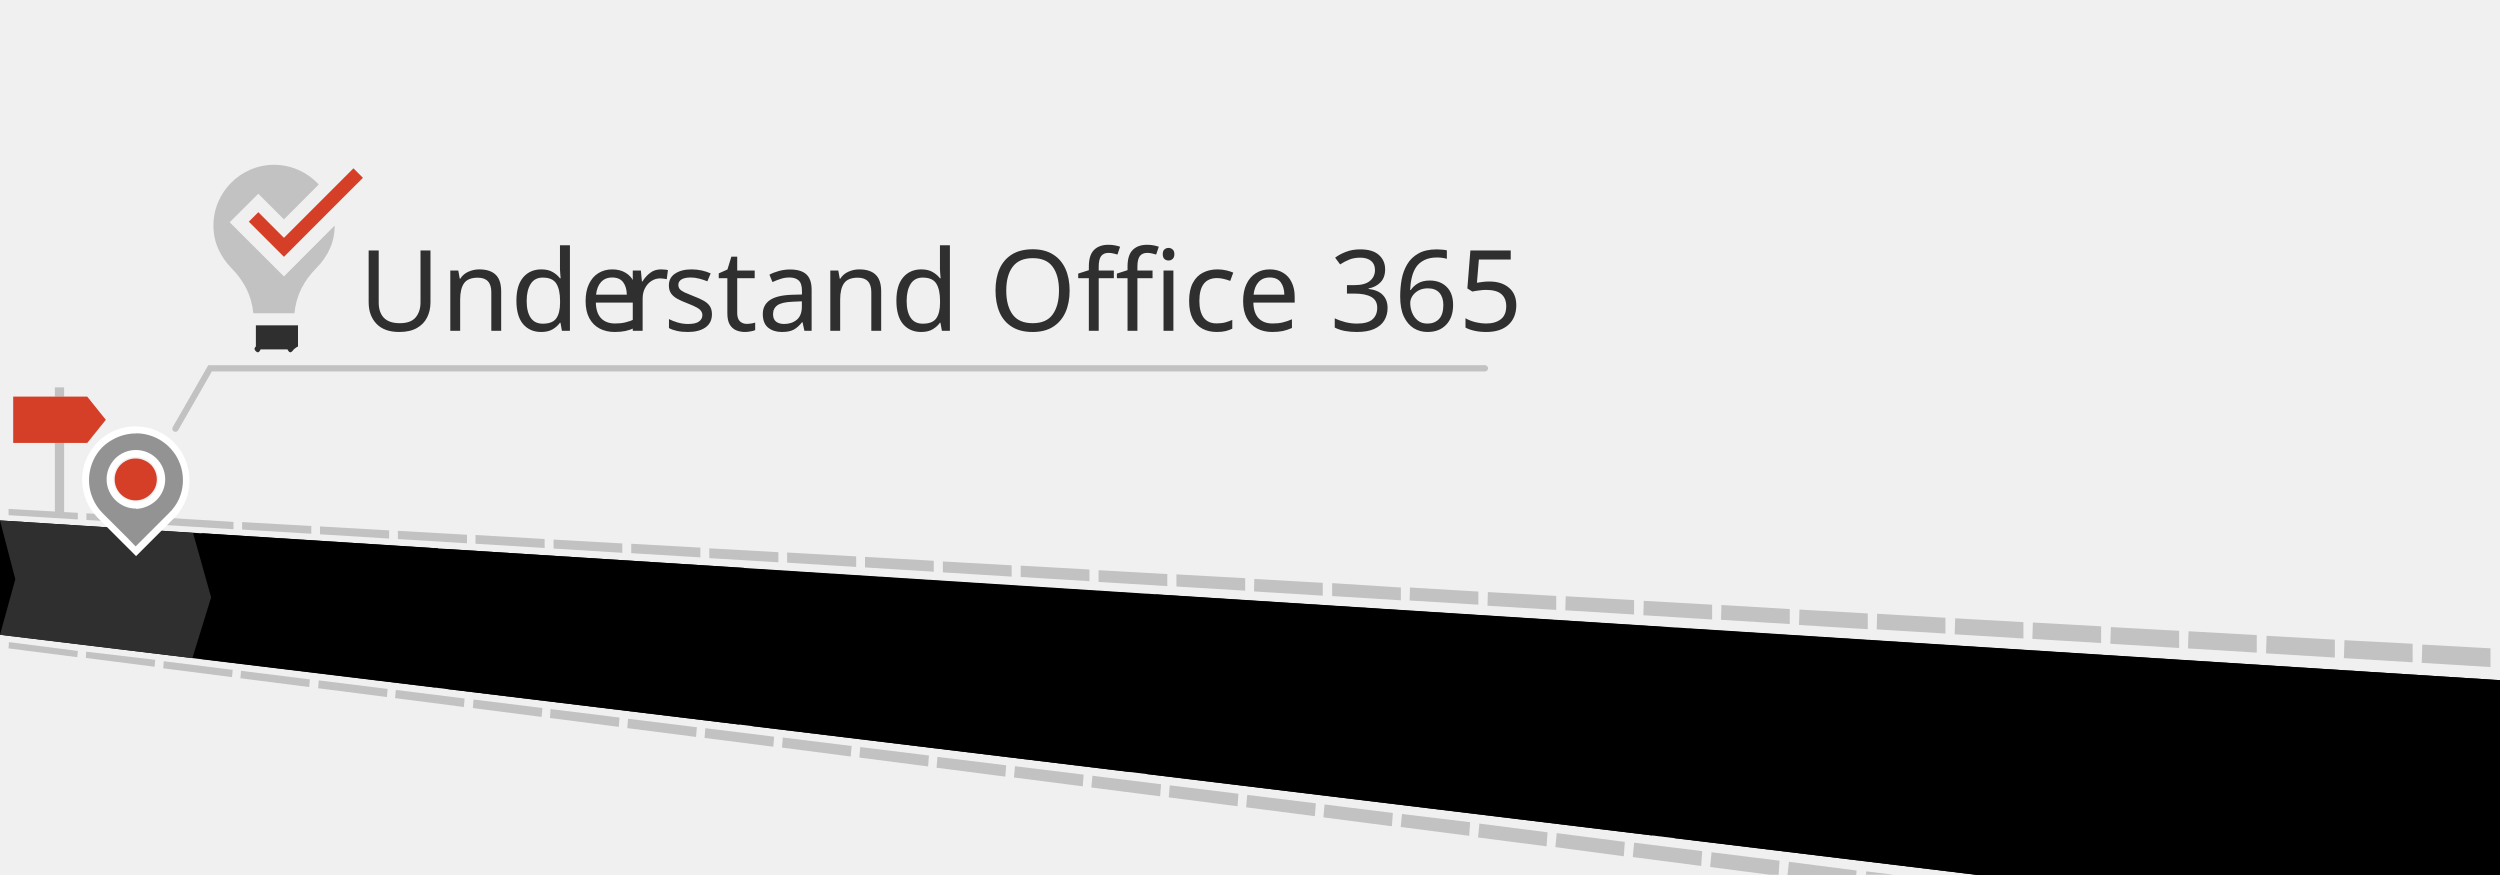
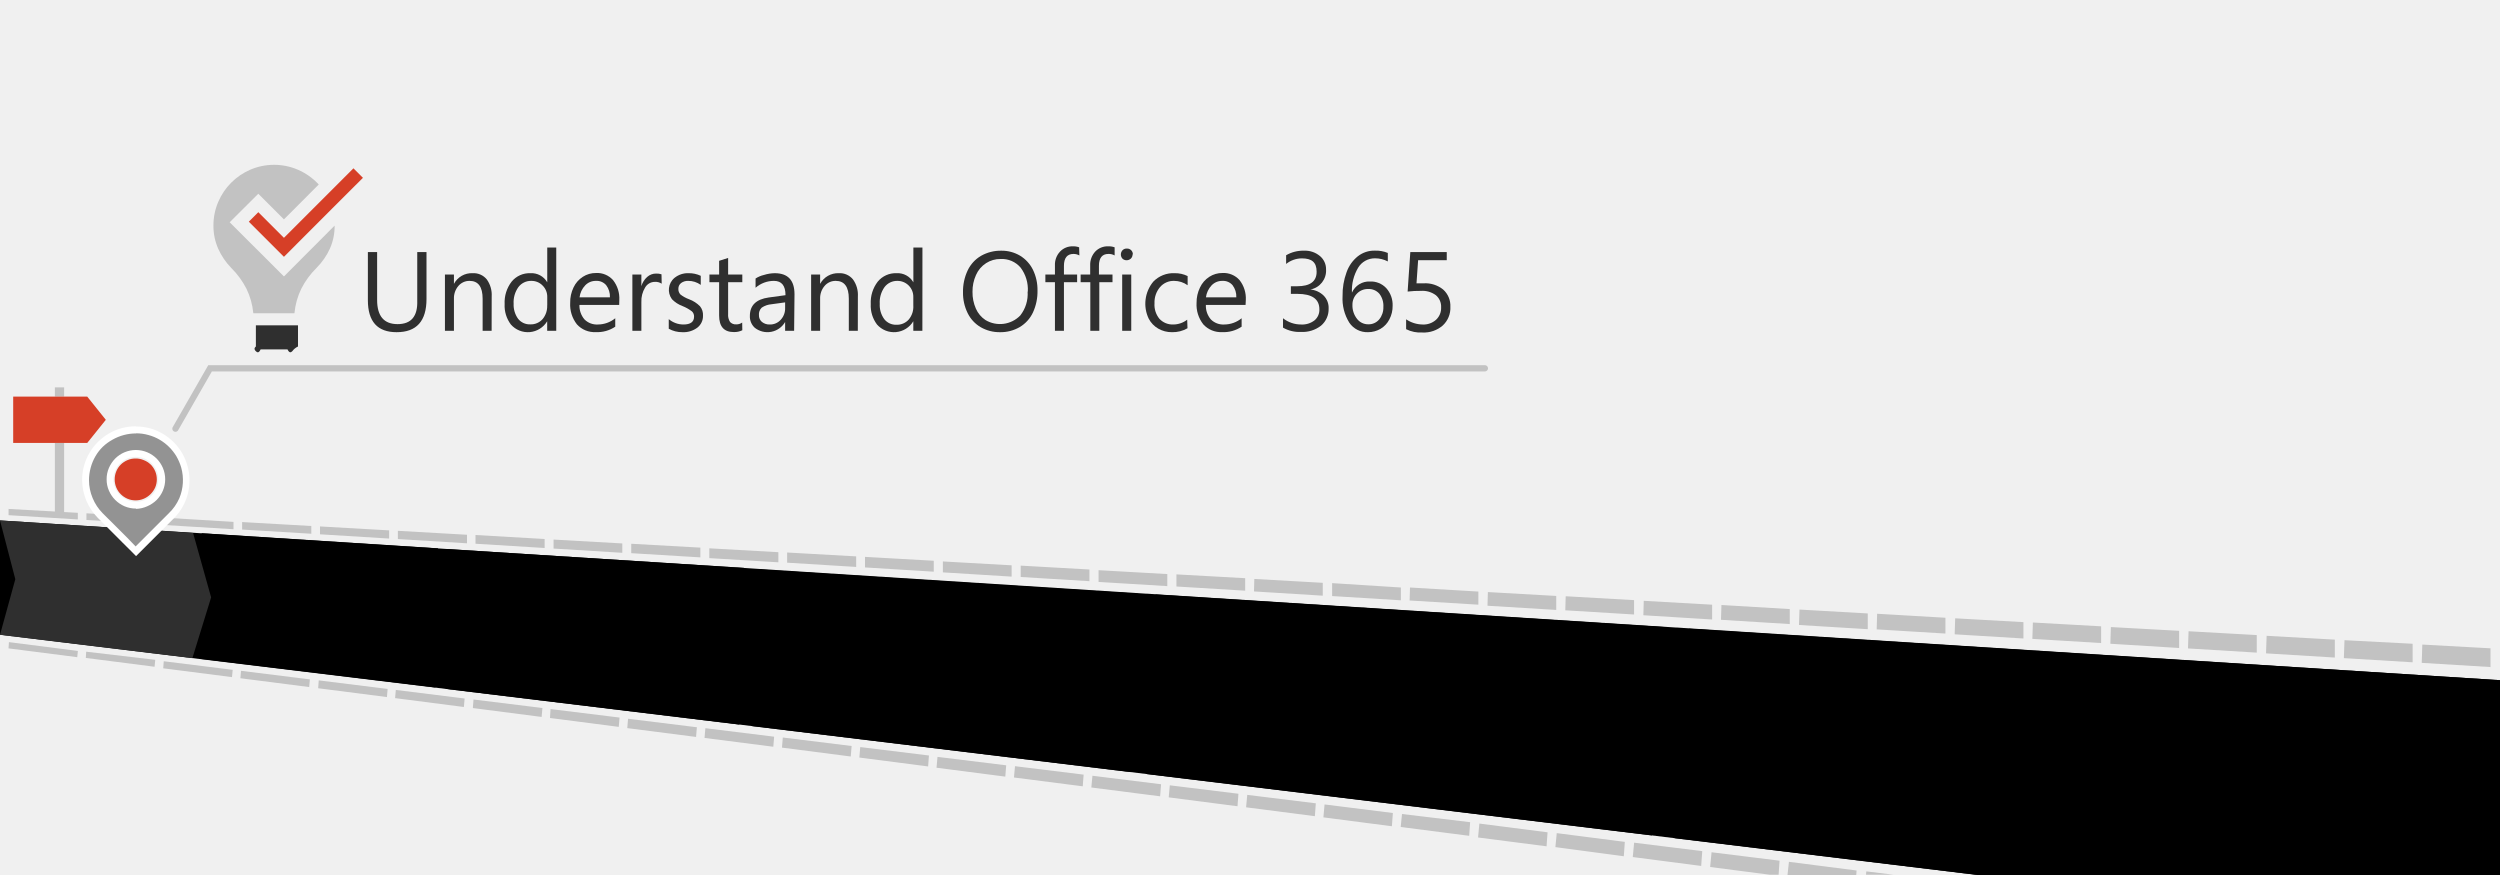
<svg xmlns="http://www.w3.org/2000/svg" viewBox="0 0 400 140">
  <defs>
-     <style>.cls-1{fill:#c2c2c2;}.cls-2{fill:#fff;}.cls-3,.cls-7{fill:#2f2f2f;}.cls-4{fill:#d63f27;}.cls-5{fill:none;stroke:#c2c2c2;stroke-linecap:round;stroke-miterlimit:10;}.cls-6{fill:#939393;}.cls-7{font-size:18px;font-family:SegoePro, Segoe Pro;}.cls-8{letter-spacing:0.01em;}</style>
+     <style>.cls-1{fill:#c2c2c2;}.cls-2{fill:#fff;}.cls-3{fill:#2f2f2f;}.cls-4{fill:#d63f27;}.cls-5{fill:none;stroke:#c2c2c2;stroke-linecap:round;stroke-miterlimit:10;}.cls-6{fill:#939393;}</style>
  </defs>
  <g id="Road">
    <path class="cls-1" d="M0,81.41v1l0-1Zm13.83.72V83.2l11.08.68,0-1.12Zm24.91,1.4v1.2l11.07.67,0-1.24Zm24.92,1.4,0,1.26v.06l11.06.68,0-1.37Zm24.91,1.4,0,1.38v.06l11,.68,0-1.5Zm24.92,1.4,0,1.5v.07l11.05.67,0-1.62Zm37.37,2.1,0,1.68v.07l11,.68,0-1.81Zm24.91,1.4,0,1.81v.07l11,.67,0-1.93Zm24.92,1.4-.05,1.93v.07l11,.68V93.25Zm37.37,2.1L238,96.84v.08l11,.67V95.35ZM263,96.13l-.06,2.23v.08l11,.68V96.75Zm24.92,1.4-.08,2.35V100l11,.67V98.15Zm24.91,1.4-.08,2.47v.09l11,.67V99.54Zm24.91,1.4-.08,2.59V103l11,.68v-2.75Zm24.92,1.4-.09,2.71v.1l11,.67v-2.87Zm24.91,1.4-.09,2.84v.09l11,.67v-3Zm-12.45-.7-.1,2.78v.09l11,.67V103ZM350.17,101l-.09,2.65v.1l11,.67v-2.81Zm-24.91-1.4-.08,2.53v.09l11,.67v-2.68Zm-24.92-1.4-.07,2.41v.09l11,.67V98.84Zm-24.91-1.4-.07,2.29v.08l11,.68V97.45Zm-24.92-1.4-.06,2.17v.08l11,.67v-2.3ZM225.6,94l-.06,2v.08l11,.67V94.65Zm-12.46-.7,0,2v.07l11,.68V94Zm-24.91-1.4,0,1.87v.07l11,.67v-2Zm-24.92-1.4,0,1.75v.07l11,.67,0-1.87Zm-24.91-1.4,0,1.62v.07l11,.68,0-1.75Zm-12.46-.7,0,1.56v.07l11.05.68,0-1.69ZM101,87l0,1.44v.07l11.06.67,0-1.56Zm-24.92-1.4V87l11.06.68,0-1.44ZM51.2,84.23v1.26l11.06.68,0-1.31Zm-24.91-1.4V84l11.07.68,0-1.18ZM1.37,81.43v1l11.08.68,0-1.06Z" />
    <path class="cls-1" d="M1.43,102.74l-.07,1,11,1.41.1-1ZM26.2,105.8l-.08,1.08v.05l11,1.41.11-1.17ZM51,108.86l-.09,1.2v.06l11,1.41.11-1.3Zm24.76,3.06-.1,1.32v.05l11,1.42.13-1.43ZM100.49,115l-.12,1.43v.07l11,1.41.13-1.55ZM125.25,118l-.13,1.55v.07l11,1.42.14-1.68Zm12.39,1.53-.14,1.61v.07l11,1.42.13-1.75Zm24.76,3.06-.16,1.74v.07l11,1.41.14-1.87Zm24.77,3.06-.17,1.86v.07L198,129l.15-2Zm24.76,3.06-.18,2v.07l10.95,1.42.16-2.12Zm12.39,1.53-.2,2v.08l10.95,1.41.15-2.18Zm24.76,3.06-.21,2.16v.08L259.81,137l.16-2.3Zm24.77,3.06-.22,2.28v.08l9.55,1.24h1.4l.15-2.25Zm24.76,3.06-.05.54H303Zm-12.38-1.53L286,140h11l.05-.72Zm-24.77-3.06-.21,2.22v.08l10.94,1.42.17-2.37Zm-24.76-3.06-.2,2.1V134l10.95,1.41.16-2.24Zm-37.14-4.59-.18,1.92,0,.07,11,1.42.15-2.06Zm-24.77-3.06-.17,1.8V126l11,1.41.15-1.93ZM150,121.1l-.15,1.67v.07l11,1.42.14-1.81Zm-37.14-4.59-.13,1.49v.07l11,1.41.13-1.61Zm-24.77-3.06L88,114.82v.06l11,1.42.13-1.49Zm-24.76-3.06-.11,1.25v.06l11,1.42.12-1.36Zm-24.77-3.06-.09,1.13v.06l11,1.41.11-1.23Zm-24.77-3.06-.06,1,0,0,11,1.41.11-1.11Z" />
    <path class="cls-2" d="M.06,82.36H0l1.37.08h0Z" />
    <polygon points="400 108.83 400 140 316.43 140 0 101.56 0 83.27 400 108.83" />
    <path class="cls-3" d="M33.78,95.58l-3,9.72L0,101.57l2.45-8.9L0,83.27l30.89,2Z" />
    <path d="M73.5,99.26,69.67,110l-37.58-4.57,3.06-9.76-2.9-10.36,37.81,2.42Z" />
    <path d="M123.28,103.88l-5,12.05-47-5.71,3.88-10.8L71.68,87.86l47.36,3Z" />
    <path d="M187.52,109.85l-6.69,13.68-60.49-7.35,5.06-12.1-4.3-13,61,3.91Z" />
    <path d="M273.65,117.84l-9.37,15.83-80.75-9.81,6.81-13.75-5.47-15,81.66,5.23Z" />
    <path d="M400,108.83l-129.78-8.24,7.25,17.61-9.55,15.91,48.5,5.89H400" />
  </g>
-   <g id="Layer_2" data-name="Layer 2">
+   <g id="Pins">
    <rect class="cls-1" x="8.78" y="70.87" width="1.48" height="11.11" />
    <rect class="cls-1" x="8.78" y="61.98" width="1.48" height="1.48" />
    <polygon class="cls-4" points="16.93 67.17 13.96 70.87 2.11 70.87 2.11 63.46 13.96 63.46 16.93 67.17" />
    <polyline class="cls-5" points="28.07 68.59 33.61 58.93 237.58 58.93" />
    <path class="cls-6" d="M16.05,82.52a8.27,8.27,0,0,1-1.74-2.62,7.91,7.91,0,0,1-.62-3.07A8.18,8.18,0,0,1,14,74.69a7.72,7.72,0,0,1,.82-1.92,7.52,7.52,0,0,1,1.25-1.63,7.93,7.93,0,0,1,1.63-1.26,7.7,7.7,0,0,1,1.92-.81,8.06,8.06,0,0,1,2.14-.28,8,8,0,0,1,4.07,1.09,8.09,8.09,0,0,1,1.63,1.26,7.87,7.87,0,0,1,1.25,1.62,8,8,0,0,1,.81,1.92,8.31,8.31,0,0,1,.29,2.15,8,8,0,0,1-2.36,5.69L21.74,88.2Zm5.69-10a4.06,4.06,0,0,0-1.61.32,4.22,4.22,0,0,0-1.31.89,4.18,4.18,0,0,0-.9,1.32,4.07,4.07,0,0,0,0,3.21,4.07,4.07,0,0,0,.9,1.32,4.22,4.22,0,0,0,1.31.89,4.09,4.09,0,0,0,3.22,0,4.32,4.32,0,0,0,1.32-.89,4.21,4.21,0,0,0,.89-1.32,4.19,4.19,0,0,0,0-3.21,4.17,4.17,0,0,0-2.21-2.21A4.13,4.13,0,0,0,21.74,72.57Z" />
    <path class="cls-2" d="M21.74,69.33a7.24,7.24,0,0,1,2,.27,7.36,7.36,0,0,1,1.8.75A7.64,7.64,0,0,1,28.22,73,8.07,8.07,0,0,1,29,74.83a7.52,7.52,0,0,1-.3,4.87A7.48,7.48,0,0,1,27,82.13l-5.3,5.3L20.4,86.08l-1.81-1.81-2.15-2.14a7.49,7.49,0,0,1-1.62-2.44,7.35,7.35,0,0,1-.58-2.86,7.78,7.78,0,0,1,.27-2A7.65,7.65,0,0,1,15.27,73a7.11,7.11,0,0,1,1.17-1.51A7.56,7.56,0,0,1,18,70.35a7.56,7.56,0,0,1,3.78-1m0,12.07A4.67,4.67,0,0,0,23.57,81a5,5,0,0,0,1.49-1,4.82,4.82,0,0,0,1-1.49,4.59,4.59,0,0,0,.37-1.82,4.67,4.67,0,0,0-.37-1.83,4.94,4.94,0,0,0-1-1.49,4.76,4.76,0,0,0-1.49-1,4.71,4.71,0,0,0-3.66,0,4.61,4.61,0,0,0-1.48,1,5,5,0,0,0-1,1.49,4.5,4.5,0,0,0-.37,1.83,4.42,4.42,0,0,0,.37,1.82A4.8,4.8,0,0,0,19.91,81a4.67,4.67,0,0,0,1.83.37m0-13.16a8.64,8.64,0,0,0-2.28.3,8.36,8.36,0,0,0-2.07.87,9.16,9.16,0,0,0-1.73,1.34,8.25,8.25,0,0,0-1.34,1.74,8.46,8.46,0,0,0-1.18,4.34,8.72,8.72,0,0,0,2.52,6.07l2.15,2.15,1.81,1.81L21,88.2l.77.78.78-.78,5.3-5.3A8.56,8.56,0,0,0,30,74.55a9.22,9.22,0,0,0-.86-2.06,8.81,8.81,0,0,0-1.35-1.74,8.44,8.44,0,0,0-1.75-1.35,8.35,8.35,0,0,0-2-.86,8.66,8.66,0,0,0-2.29-.3Zm0,12.06A3.35,3.35,0,0,1,20.35,80a3.5,3.5,0,0,1-1.15-.78,3.57,3.57,0,0,1-.77-1.15,3.45,3.45,0,0,1,0-2.77,3.63,3.63,0,0,1,1.92-1.93,3.71,3.71,0,0,1,2.78,0,3.69,3.69,0,0,1,1.93,1.93,3.59,3.59,0,0,1,.27,1.39,3.56,3.56,0,0,1-1,2.53,3.56,3.56,0,0,1-2.54,1.06Z" />
    <path class="cls-4" d="M24.11,74.33A3.28,3.28,0,0,0,23,73.62a3.18,3.18,0,0,0-1.3-.26,3.15,3.15,0,0,0-1.3.26,3.3,3.3,0,0,0-1.79,1.78,3.4,3.4,0,0,0-.26,1.31,3.35,3.35,0,0,0,.26,1.3,3.26,3.26,0,0,0,.72,1.07,3.47,3.47,0,0,0,1.07.72,3.32,3.32,0,0,0,1.3.26A3.35,3.35,0,0,0,23,79.8a3.47,3.47,0,0,0,1.07-.72A3.6,3.6,0,0,0,24.83,78a3.35,3.35,0,0,0,.26-1.3,3.4,3.4,0,0,0-.26-1.31,3.6,3.6,0,0,0-.72-1.07" />
    <path class="cls-1" d="M45.43,44.23l-8.68-8.67L41.33,31l4.1,4.1L51,29.52h0a9.87,9.87,0,0,0-3.37-2.38,9.66,9.66,0,0,0-7.56,0A9.86,9.86,0,0,0,37,29.22a9.68,9.68,0,0,0-2.08,3.08,9.43,9.43,0,0,0-.77,3.78,9,9,0,0,0,.75,3.69A10.62,10.62,0,0,0,37,42.87a13.2,13.2,0,0,1,2.42,3.3,11.38,11.38,0,0,1,1.11,3.95h6.58a11.38,11.38,0,0,1,1.11-3.95,13,13,0,0,1,2.42-3.3,10.62,10.62,0,0,0,2.15-3.1,8.86,8.86,0,0,0,.75-3.67Z" />
    <path class="cls-3" d="M40.94,55.44c-.34.29-.23.54,0,.76s.47.32.76-.3H46c.29.62.54.51.76.3a2.37,2.37,0,0,1,.92-.76V52.05H40.94Z" />
    <polygon class="cls-4" points="56.55 26.93 52.28 31.2 45.43 38.05 41.33 33.95 39.81 35.47 45.43 41.09 53.18 33.33 58.07 28.45 56.55 26.93" />
  </g>
  <g id="Text">
-     <text class="cls-7" transform="translate(57.36 52.93)">Unde<tspan class="cls-8" x="42.35" y="0">r</tspan>
-       <tspan x="48.74" y="0">stand Office 365</tspan>
-     </text>
+     <path class="cls-3" d="M68.24,47.83q0,5.33-4.79,5.32-4.59,0-4.59-5.12v-7.7h1.48V48q0,3.86,3.27,3.86t3.15-3.74V40.33h1.48Z" />
+     <path class="cls-3" d="M78.66,52.93H77.22V47.8c0-1.91-.7-2.86-2.09-2.86a2.31,2.31,0,0,0-1.78.8,3,3,0,0,0-.72,2.06v5.13H71.19v-9h1.44v1.49h0a3.22,3.22,0,0,1,3-1.71,2.72,2.72,0,0,1,2.26,1,4.24,4.24,0,0,1,.78,2.74Z" />
+     <path class="cls-3" d="M89,52.93H87.55V51.4h0a3.61,3.61,0,0,1-5.81.52,5,5,0,0,1-1-3.27,5.45,5.45,0,0,1,1.12-3.59,3.71,3.71,0,0,1,3-1.35,2.91,2.91,0,0,1,2.7,1.46h0V39.6H89Zm-1.44-4.07V47.53a2.49,2.49,0,0,0-.75-1.85,2.45,2.45,0,0,0-1.8-.74,2.51,2.51,0,0,0-2.07,1,4.18,4.18,0,0,0-.76,2.67A3.82,3.82,0,0,0,82.89,51a2.36,2.36,0,0,0,1.94.9,2.5,2.5,0,0,0,2-.86A3.21,3.21,0,0,0,87.55,48.86Z" />
+     <path class="cls-3" d="M99.07,48.79H92.71a3.38,3.38,0,0,0,.81,2.32,2.79,2.79,0,0,0,2.13.81,4.41,4.41,0,0,0,2.79-1v1.35a5.16,5.16,0,0,1-3.13.87,3.8,3.8,0,0,1-3-1.24,5.09,5.09,0,0,1-1.08-3.45A5.42,5.42,0,0,1,91.76,46a4.09,4.09,0,0,1,1.49-1.71,3.8,3.8,0,0,1,2.11-.61,3.4,3.4,0,0,1,2.73,1.14,4.74,4.74,0,0,1,1,3.18Zm-1.48-1.22a3,3,0,0,0-.6-1.94,2,2,0,0,0-1.65-.69,2.3,2.3,0,0,0-1.71.72,3.33,3.33,0,0,0-.9,1.91Z" />
+     <path class="cls-3" d="M105.87,45.39a1.76,1.76,0,0,0-1.1-.29,1.79,1.79,0,0,0-1.55.9,4.15,4.15,0,0,0-.6,2.34v4.59h-1.44v-9h1.44v1.85h0a3.16,3.16,0,0,1,.93-1.47,2.11,2.11,0,0,1,1.43-.54,2.38,2.38,0,0,1,.86.12Z" />
+     <path class="cls-3" d="M112.48,50.52a2.34,2.34,0,0,1-.9,1.9,3.67,3.67,0,0,1-2.39.73A4.4,4.4,0,0,1,107,52.6V51.06a3.66,3.66,0,0,0,2.34.86q1.71,0,1.71-1.26a1.1,1.1,0,0,0-.33-.83,6.4,6.4,0,0,0-1.52-.86,4.52,4.52,0,0,1-1.69-1.1,2.5,2.5,0,0,1,.41-3.41,3.4,3.4,0,0,1,2.27-.75,4.37,4.37,0,0,1,1.93.42v1.45a3.37,3.37,0,0,0-2-.64,1.79,1.79,0,0,0-1.15.35,1.12,1.12,0,0,0-.43.91,1.23,1.23,0,0,0,.33.92,5.18,5.18,0,0,0,1.38.76A4.81,4.81,0,0,1,112,49,2.19,2.19,0,0,1,112.48,50.52Z" />
+     <path class="cls-3" d="M118.77,52.84a2.83,2.83,0,0,1-1.36.29c-1.57,0-2.35-.88-2.35-2.65V45.15h-1.55V43.93h1.55v-2.2l1.44-.46v2.66h2.27v1.22H116.5v5.08a2.07,2.07,0,0,0,.31,1.29,1.24,1.24,0,0,0,1,.38,1.59,1.59,0,0,0,.94-.29Z" />
+     <path class="cls-3" d="M127.06,52.93h-1.44V51.52h0a3.27,3.27,0,0,1-4.86.92,2.43,2.43,0,0,1-.78-1.9q0-2.52,3-2.94l2.7-.37c0-1.53-.62-2.29-1.85-2.29a4.46,4.46,0,0,0-2.94,1.1V44.56a4.31,4.31,0,0,1,1.35-.57,6.07,6.07,0,0,1,1.71-.28q3.17,0,3.17,3.37Zm-1.44-4.55-2.18.3a3.25,3.25,0,0,0-1.56.54,1.46,1.46,0,0,0-.45,1.2,1.35,1.35,0,0,0,.48,1.09,1.87,1.87,0,0,0,1.24.41,2.27,2.27,0,0,0,1.77-.76,2.65,2.65,0,0,0,.7-1.89Z" />
+     <path class="cls-3" d="M137.25,52.93h-1.44V47.8c0-1.91-.7-2.86-2.09-2.86a2.29,2.29,0,0,0-1.78.8,3,3,0,0,0-.72,2.06v5.13h-1.44v-9h1.44v1.49h0a3.25,3.25,0,0,1,3-1.71,2.72,2.72,0,0,1,2.26,1,4.24,4.24,0,0,1,.78,2.74Z" />
+     <path class="cls-3" d="M147.58,52.93h-1.45V51.4h0a3.61,3.61,0,0,1-5.81.52,5,5,0,0,1-1-3.27,5.45,5.45,0,0,1,1.12-3.59,3.71,3.71,0,0,1,3-1.35,2.91,2.91,0,0,1,2.7,1.46h0V39.6h1.45Zm-1.45-4.07V47.53a2.53,2.53,0,0,0-2.54-2.59,2.51,2.51,0,0,0-2.07,1,4.18,4.18,0,0,0-.76,2.67,3.82,3.82,0,0,0,.72,2.45,2.35,2.35,0,0,0,1.94.9,2.5,2.5,0,0,0,2-.86A3.2,3.2,0,0,0,146.13,48.86Z" />
+     <path class="cls-3" d="M166,46.47a8,8,0,0,1-.73,3.53,5.37,5.37,0,0,1-2.11,2.33,6.06,6.06,0,0,1-3.17.82,6,6,0,0,1-3.08-.8,5.32,5.32,0,0,1-2.09-2.26,7.26,7.26,0,0,1-.74-3.31,7.86,7.86,0,0,1,.75-3.52,5.38,5.38,0,0,1,2.14-2.33,6.37,6.37,0,0,1,3.24-.82,5.76,5.76,0,0,1,3,.8,5.47,5.47,0,0,1,2.06,2.25A7.36,7.36,0,0,1,166,46.47Zm-1.55.19a5.81,5.81,0,0,0-1.15-3.84,3.93,3.93,0,0,0-3.21-1.38,4.16,4.16,0,0,0-2.31.66A4.29,4.29,0,0,0,156.16,44a6.31,6.31,0,0,0-.56,2.69,6.43,6.43,0,0,0,.54,2.69,4.22,4.22,0,0,0,1.54,1.83,4.52,4.52,0,0,0,5.56-.73A5.58,5.58,0,0,0,164.42,46.66Z" />
+     <path class="cls-3" d="M172.7,40.87a1.89,1.89,0,0,0-.95-.24c-1,0-1.52.64-1.52,1.91v1.39h2.11v1.22h-2.11v7.78h-1.44V45.15h-1.53V43.93h1.53V42.47a3.06,3.06,0,0,1,.81-2.21,2.72,2.72,0,0,1,2.06-.85,2.67,2.67,0,0,1,1,.16Z" />
+     <path class="cls-3" d="M178.34,40.87a1.9,1.9,0,0,0-1-.24c-1,0-1.51.64-1.51,1.91v1.39H178v1.22h-2.11v7.78h-1.44V45.15H172.9V43.93h1.53V42.47a3.09,3.09,0,0,1,.8-2.21,2.72,2.72,0,0,1,2.06-.85,2.76,2.76,0,0,1,1.05.16Z" />
+     <path class="cls-3" d="M181.21,40.7a.9.9,0,0,1-.28.68,1,1,0,0,1-.67.26.93.93,0,0,1-.67-.26,1,1,0,0,1,0-1.33.88.88,0,0,1,.67-.28.92.92,0,0,1,1,.93ZM181,52.93h-1.45v-9H181Z" />
+     <path class="cls-3" d="M190,52.52a4.7,4.7,0,0,1-2.47.63,4.31,4.31,0,0,1-2.21-.57,3.93,3.93,0,0,1-1.53-1.6,5.53,5.53,0,0,1,.74-5.92,4.45,4.45,0,0,1,3.4-1.35,4.53,4.53,0,0,1,2.09.46v1.47a3.7,3.7,0,0,0-2.15-.7,2.86,2.86,0,0,0-2.27,1,3.77,3.77,0,0,0-.88,2.58A3.54,3.54,0,0,0,185.5,51a2.88,2.88,0,0,0,2.23.92,3.67,3.67,0,0,0,2.22-.77Z" />
+     <path class="cls-3" d="M199.29,48.79h-6.35a3.33,3.33,0,0,0,.8,2.32,2.79,2.79,0,0,0,2.13.81,4.41,4.41,0,0,0,2.79-1v1.35a5.16,5.16,0,0,1-3.13.87,3.81,3.81,0,0,1-3-1.24,5.09,5.09,0,0,1-1.08-3.45A5.42,5.42,0,0,1,192,46a4.09,4.09,0,0,1,1.49-1.71,3.8,3.8,0,0,1,2.11-.61,3.4,3.4,0,0,1,2.73,1.14,4.74,4.74,0,0,1,1,3.18Zm-1.48-1.22a3,3,0,0,0-.6-1.94,2,2,0,0,0-1.65-.69,2.32,2.32,0,0,0-1.71.72,3.45,3.45,0,0,0-.9,1.91Z" />
+     <path class="cls-3" d="M212.58,49.36a3.45,3.45,0,0,1-1.22,2.75,4.82,4.82,0,0,1-3.21,1,5.23,5.23,0,0,1-2.87-.69V50.92a4.65,4.65,0,0,0,2.92,1,3.2,3.2,0,0,0,2.12-.66,2.17,2.17,0,0,0,.78-1.77c0-1.64-1.17-2.47-3.51-2.47h-1.05V45.8h1c2.08,0,3.12-.77,3.12-2.32s-.8-2.14-2.38-2.14a4.07,4.07,0,0,0-2.5.89V40.84a5.38,5.38,0,0,1,2.86-.73,3.7,3.7,0,0,1,2.53.84,2.72,2.72,0,0,1,1,2.17,3.07,3.07,0,0,1-2.51,3.2v0a3.5,3.5,0,0,1,2.15,1A2.77,2.77,0,0,1,212.58,49.36Z" />
+     <path class="cls-3" d="M222.82,48.93a4.49,4.49,0,0,1-.52,2.17,3.68,3.68,0,0,1-1.41,1.51,3.94,3.94,0,0,1-2,.54,3.45,3.45,0,0,1-3-1.52,7.26,7.26,0,0,1-1.08-4.25,10.51,10.51,0,0,1,.64-3.82A5.69,5.69,0,0,1,217.26,41a4.26,4.26,0,0,1,2.69-.9,5,5,0,0,1,2.1.37v1.36a4.38,4.38,0,0,0-2.06-.5,3.11,3.11,0,0,0-2.68,1.49,7.1,7.1,0,0,0-1,4h0a3,3,0,0,1,2.88-1.78,3.36,3.36,0,0,1,2.61,1.06A4,4,0,0,1,222.82,48.93Zm-1.48.18A3.14,3.14,0,0,0,220.7,47a2.24,2.24,0,0,0-1.81-.76,2.39,2.39,0,0,0-1.78.74,2.47,2.47,0,0,0-.72,1.8,3.44,3.44,0,0,0,.72,2.22,2.24,2.24,0,0,0,1.81.89,2.2,2.2,0,0,0,1.75-.78A3,3,0,0,0,221.34,49.11Z" />
+     <path class="cls-3" d="M232.06,49.08a3.82,3.82,0,0,1-1.22,3,4.6,4.6,0,0,1-3.25,1.12,5.09,5.09,0,0,1-2.61-.53V51.09a4.82,4.82,0,0,0,2.63.83,3,3,0,0,0,2.15-.75,2.56,2.56,0,0,0,.82-2,2.39,2.39,0,0,0-.83-1.93,3.6,3.6,0,0,0-2.4-.7,16.24,16.24,0,0,0-2.13.11l.43-6.32h5.83v1.3H226.9l-.26,3.7,1.16,0a4.54,4.54,0,0,1,3.11,1A3.48,3.48,0,0,1,232.06,49.08Z" />
  </g>
</svg>
